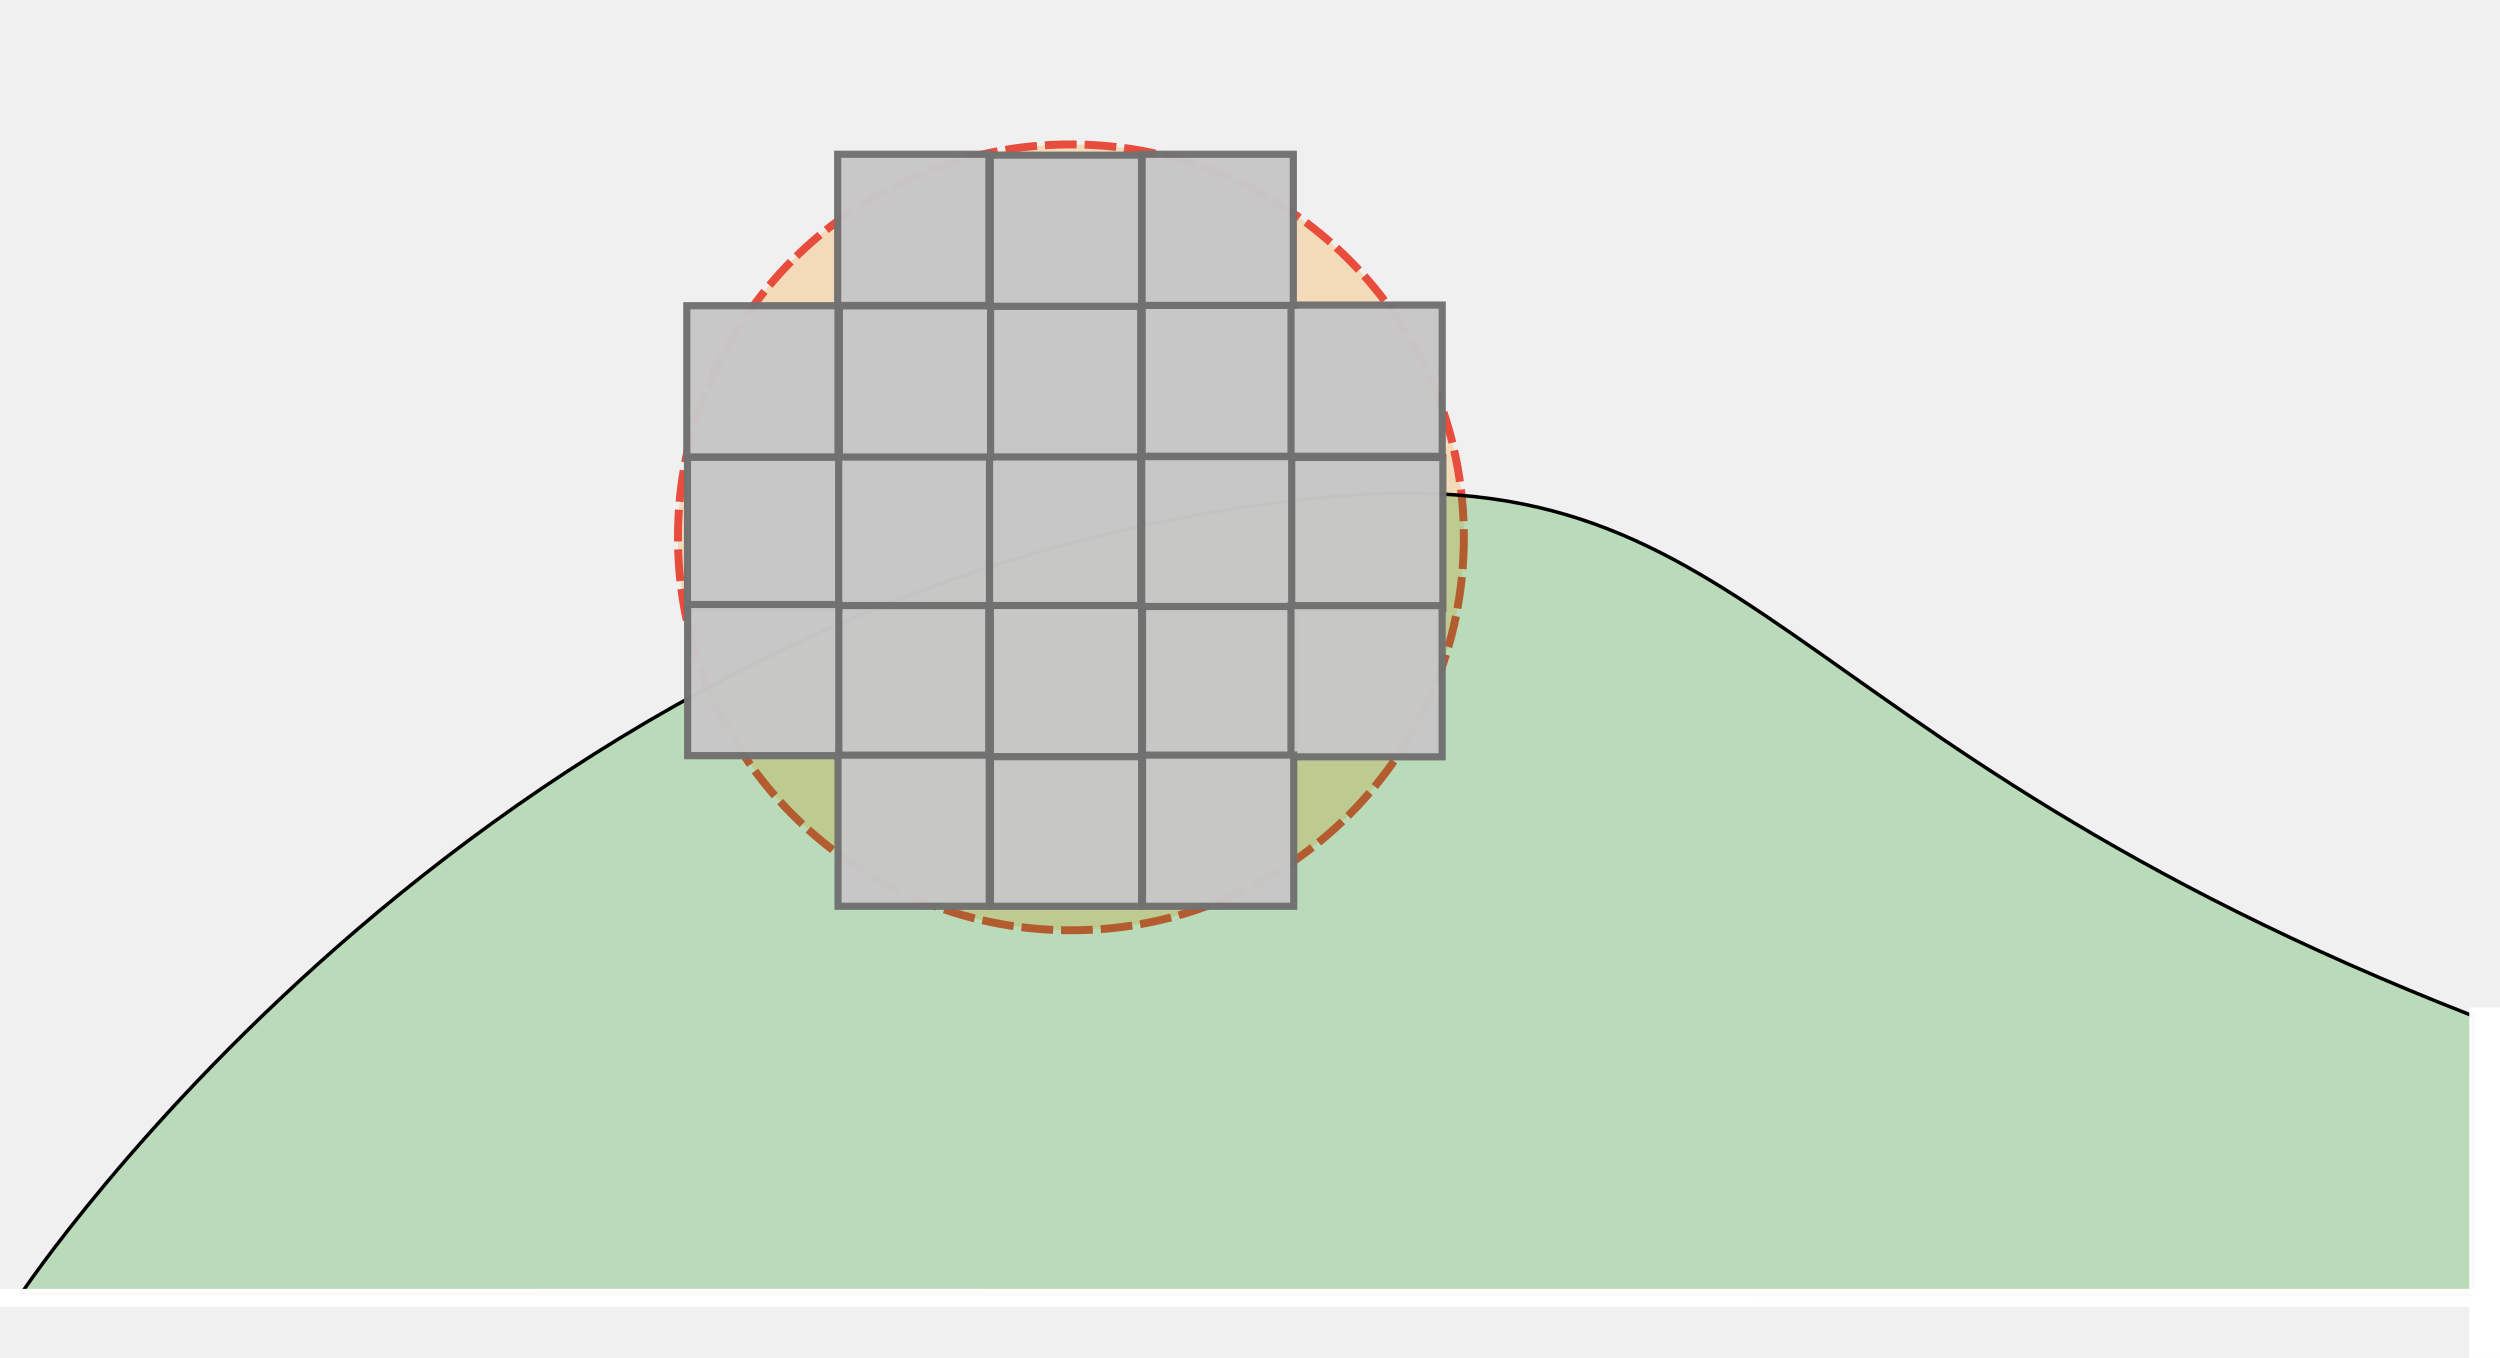
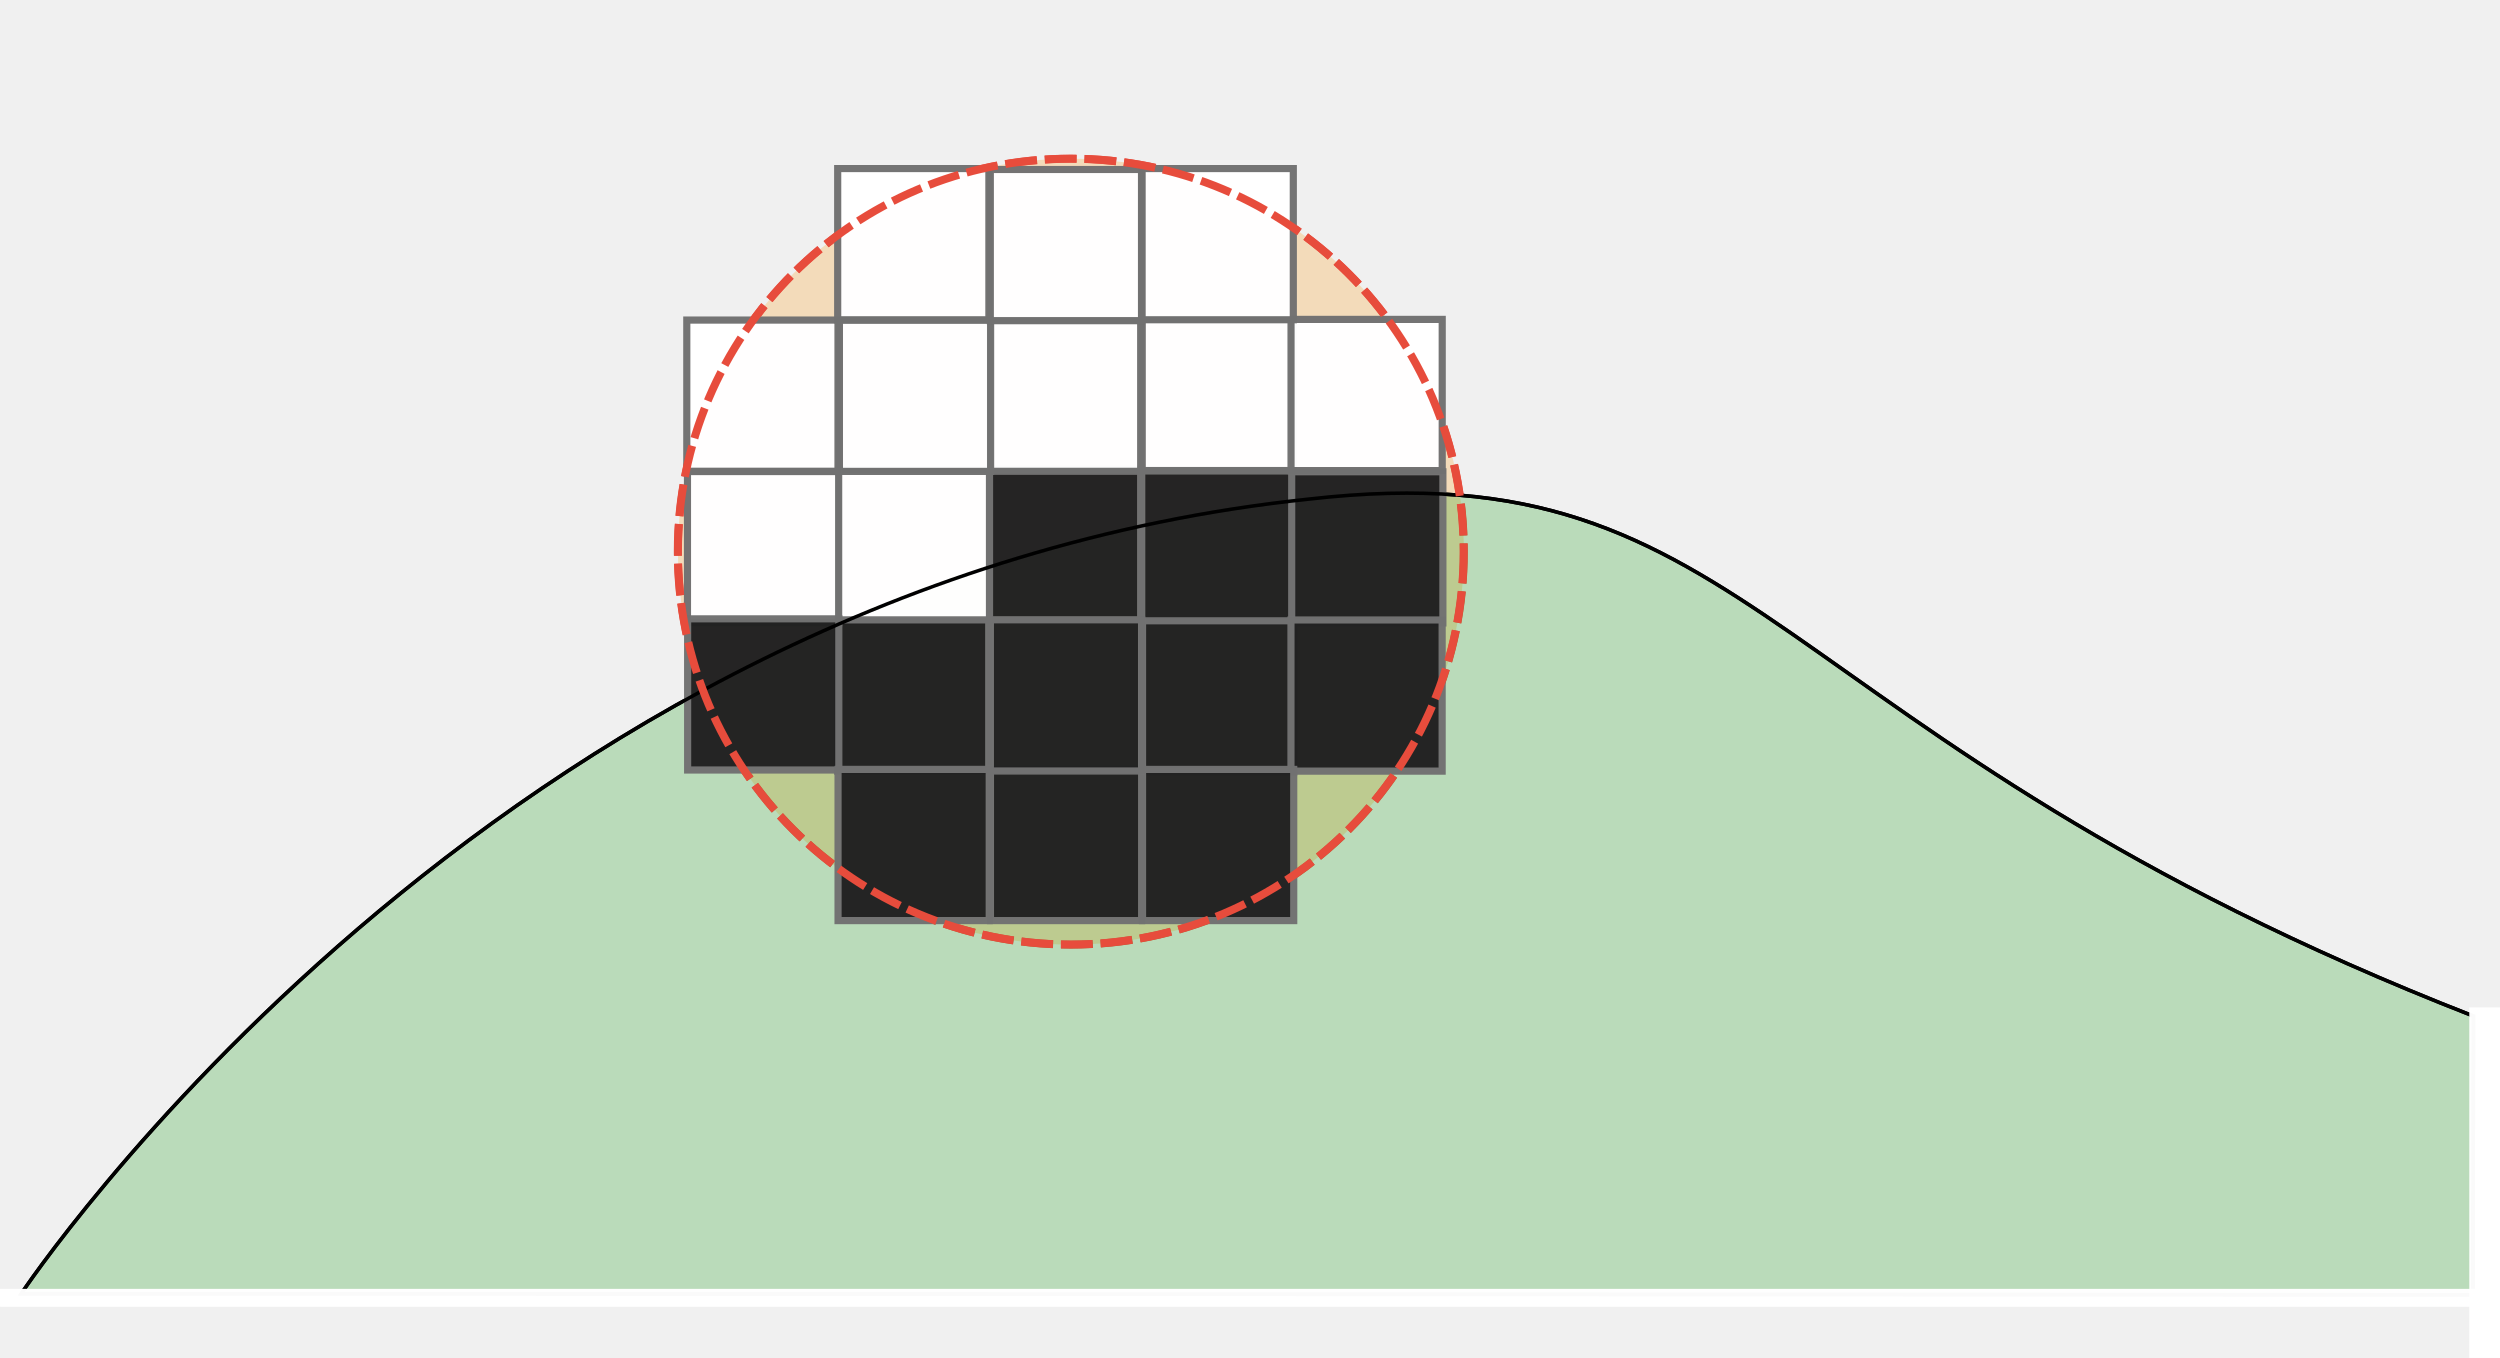
<svg xmlns="http://www.w3.org/2000/svg" width="98.475mm" height="53.49mm" viewBox="0 0 348.929 189.533" id="svg3518" version="1.1">
  <defs id="defs3520" />
  <g id="layer1" transform="translate(-201.0136,-430.9435)">
-     <circle r="54.843" cy="505.943" cx="350.483" id="path2991-8-9" style="fill:#ff9700;fill-opacity:0.224;stroke:#e74c3c;stroke-width:1.108;stroke-miterlimit:4;stroke-dasharray:4.432, 1.108;stroke-dashoffset:0;stroke-opacity:1" />
+     <circle r="54.843" cy="507.943" cx="350.483" id="path2991-8-9" style="fill:#ff9700;fill-opacity:0.224;stroke:#e74c3c;stroke-width:1.108;stroke-miterlimit:4;stroke-dasharray:4.432, 1.108;stroke-dashoffset:0;stroke-opacity:1" />
    <path id="path2987" d="m 203.972,611.509 c 0,0 65.592,-98.962 179.758,-110.908 62.677,-7.162 62.922,33.293 162.51,72.16 l -0.075,38.898 z" style="fill:#009700;fill-opacity:0.224;stroke:#000000;stroke-width:0.493px;stroke-linecap:butt;stroke-linejoin:miter;stroke-opacity:1" />
-     <rect style="opacity:0.98;fill:#c7c7c7;fill-opacity:1;stroke:#717171;stroke-width:1;stroke-miterlimit:4;stroke-dasharray:none;stroke-dashoffset:0;stroke-opacity:1" id="rect4531-0-8-81-2" width="21.102" height="21.102" x="360.435" y="473.515" />
-     <rect style="opacity:0.98;fill:#c7c7c7;fill-opacity:1;stroke:#717171;stroke-width:1;stroke-miterlimit:4;stroke-dasharray:none;stroke-dashoffset:0;stroke-opacity:1" id="rect4531-0-8-81-2-7" width="21.102" height="21.102" x="339.117" y="494.425" />
-     <rect style="opacity:0.98;fill:#c7c7c7;fill-opacity:1;stroke:#717171;stroke-width:1;stroke-miterlimit:4;stroke-dasharray:none;stroke-dashoffset:0;stroke-opacity:1" id="rect4531-0-8-81-0-1" width="21.102" height="21.102" x="360.366" y="494.678" />
-     <rect style="opacity:0.98;fill:#c7c7c7;fill-opacity:1;stroke:#717171;stroke-width:1;stroke-miterlimit:4;stroke-dasharray:none;stroke-dashoffset:0;stroke-opacity:1" id="rect4531-0-8-81-2-9" width="21.102" height="21.102" x="360.48" y="515.59" />
-     <rect style="opacity:0.98;fill:#c7c7c7;fill-opacity:1;stroke:#717171;stroke-width:1;stroke-miterlimit:4;stroke-dasharray:none;stroke-dashoffset:0;stroke-opacity:1" id="rect4531-0-8-8-1" width="21.102" height="21.102" x="339.253" y="536.332" />
-     <rect style="opacity:0.98;fill:#c7c7c7;fill-opacity:1;stroke:#717171;stroke-width:1;stroke-miterlimit:4;stroke-dasharray:none;stroke-dashoffset:0;stroke-opacity:1" id="rect4531-0-8-81-0-1-5-7" width="21.102" height="21.102" x="494.791" y="-402.4" transform="matrix(0,1,-1,0,0,0)" />
-     <rect style="opacity:0.98;fill:#c7c7c7;fill-opacity:1;stroke:#717171;stroke-width:1;stroke-miterlimit:4;stroke-dasharray:none;stroke-dashoffset:0;stroke-opacity:1" id="rect4531-0-8-81-0-1-6-0" width="21.102" height="21.102" x="473.522" y="-402.306" transform="matrix(0,1,-1,0,0,0)" />
-     <rect style="opacity:0.98;fill:#c7c7c7;fill-opacity:1;stroke:#717171;stroke-width:1;stroke-miterlimit:4;stroke-dasharray:none;stroke-dashoffset:0;stroke-opacity:1" id="rect4531-0-8-81-0-1-5-7-0" width="21.102" height="21.102" x="515.472" y="-402.297" transform="matrix(0,1,-1,0,0,0)" />
-     <rect style="opacity:0.98;fill:#c7c7c7;fill-opacity:1;stroke:#717171;stroke-width:1;stroke-miterlimit:4;stroke-dasharray:none;stroke-dashoffset:0;stroke-opacity:1" id="rect4531-0-8-81-2-4" width="21.102" height="21.102" x="360.48" y="536.332" />
+     <rect style="opacity:0.98;fill:#ffffff;fill-opacity:1;stroke:#717171;stroke-width:1;stroke-miterlimit:4;stroke-dasharray:none;stroke-dashoffset:0;stroke-opacity:1" id="rect4531-0-8-81-2" width="21.102" height="21.102" x="360.435" y="475.515" />
+     <rect style="opacity:0.98;fill:#212121;fill-opacity:1;stroke:#717171;stroke-width:1;stroke-miterlimit:4;stroke-dasharray:none;stroke-dashoffset:0;stroke-opacity:1" id="rect4531-0-8-81-2-7" width="21.102" height="21.102" x="339.117" y="496.425" />
+     <rect style="opacity:0.98;fill:#212121;fill-opacity:1;stroke:#717171;stroke-width:1;stroke-miterlimit:4;stroke-dasharray:none;stroke-dashoffset:0;stroke-opacity:1" id="rect4531-0-8-81-0-1" width="21.102" height="21.102" x="360.366" y="496.678" />
+     <rect style="opacity:0.98;fill:#212121;fill-opacity:1;stroke:#717171;stroke-width:1;stroke-miterlimit:4;stroke-dasharray:none;stroke-dashoffset:0;stroke-opacity:1" id="rect4531-0-8-81-2-9" width="21.102" height="21.102" x="360.48" y="517.59" />
+     <rect style="opacity:0.98;fill:#212121;fill-opacity:1;stroke:#717171;stroke-width:1;stroke-miterlimit:4;stroke-dasharray:none;stroke-dashoffset:0;stroke-opacity:1" id="rect4531-0-8-8-1" width="21.102" height="21.102" x="339.253" y="538.332" />
+     <rect style="opacity:0.98;fill:#212121;fill-opacity:1;stroke:#717171;stroke-width:1;stroke-miterlimit:4;stroke-dasharray:none;stroke-dashoffset:0;stroke-opacity:1" id="rect4531-0-8-81-0-1-5-7" width="21.102" height="21.102" x="496.791" y="-402.4" transform="matrix(0,1,-1,0,0,0)" />
+     <rect style="opacity:0.98;fill:#ffffff;fill-opacity:1;stroke:#717171;stroke-width:1;stroke-miterlimit:4;stroke-dasharray:none;stroke-dashoffset:0;stroke-opacity:1" id="rect4531-0-8-81-0-1-6-0" width="21.102" height="21.102" x="475.522" y="-402.306" transform="matrix(0,1,-1,0,0,0)" />
+     <rect style="opacity:0.98;fill:#212121;fill-opacity:1;stroke:#717171;stroke-width:1;stroke-miterlimit:4;stroke-dasharray:none;stroke-dashoffset:0;stroke-opacity:1" id="rect4531-0-8-81-0-1-5-7-0" width="21.102" height="21.102" x="517.472" y="-402.297" transform="matrix(0,1,-1,0,0,0)" />
+     <rect style="opacity:0.98;fill:#212121;fill-opacity:1;stroke:#717171;stroke-width:1;stroke-miterlimit:4;stroke-dasharray:none;stroke-dashoffset:0;stroke-opacity:1" id="rect4531-0-8-81-2-4" width="21.102" height="21.102" x="360.48" y="538.332" />
+     <rect style="opacity:0.98;fill:#ffffff;fill-opacity:1;stroke:#717171;stroke-width:1;stroke-miterlimit:4;stroke-dasharray:none;stroke-dashoffset:0;stroke-opacity:1" id="rect4531-0-8-81-0-1-6-0-5" width="21.102" height="21.102" x="475.623" y="-360.219" transform="matrix(0,1,-1,0,0,0)" />
+     <rect style="opacity:0.98;fill:#212121;fill-opacity:1;stroke:#717171;stroke-width:1;stroke-miterlimit:4;stroke-dasharray:none;stroke-dashoffset:0;stroke-opacity:1" id="rect4531-0-8-81-0-1-6-0-9" width="21.102" height="21.102" x="517.452" y="-360.345" transform="matrix(0,1,-1,0,0,0)" />
+     <rect style="opacity:0.98;fill:#ffffff;fill-opacity:1;stroke:#717171;stroke-width:1;stroke-miterlimit:4;stroke-dasharray:none;stroke-dashoffset:0;stroke-opacity:1" id="rect4531-0-8-81-0-1-5-7-6" width="21.102" height="21.102" x="496.527" y="-339.116" transform="matrix(0,1,-1,0,0,0)" />
+     <rect style="opacity:0.98;fill:#ffffff;fill-opacity:1;stroke:#717171;stroke-width:1;stroke-miterlimit:4;stroke-dasharray:none;stroke-dashoffset:0;stroke-opacity:1" id="rect4531-0-8-81-0-1-6-0-8" width="21.102" height="21.102" x="475.637" y="-339.275" transform="matrix(0,1,-1,0,0,0)" />
+     <rect style="opacity:0.98;fill:#212121;fill-opacity:1;stroke:#717171;stroke-width:1;stroke-miterlimit:4;stroke-dasharray:none;stroke-dashoffset:0;stroke-opacity:1" id="rect4531-0-8-81-0-1-5-7-0-3" width="21.102" height="21.102" x="517.461" y="-339.013" transform="matrix(0,1,-1,0,0,0)" />
+     <rect style="opacity:0.98;fill:#ffffff;fill-opacity:1;stroke:#717171;stroke-width:1;stroke-miterlimit:4;stroke-dasharray:none;stroke-dashoffset:0;stroke-opacity:1" id="rect4531-0-8-81-0-1-5-7-4" width="21.102" height="21.102" x="496.758" y="-318.067" transform="matrix(0,1,-1,0,0,0)" />
+     <rect style="opacity:0.98;fill:#ffffff;fill-opacity:1;stroke:#717171;stroke-width:1;stroke-miterlimit:4;stroke-dasharray:none;stroke-dashoffset:0;stroke-opacity:1" id="rect4531-0-8-81-0-1-6-0-7" width="21.102" height="21.102" x="475.615" y="-317.972" transform="matrix(0,1,-1,0,0,0)" />
+     <rect style="opacity:0.98;fill:#212121;fill-opacity:1;stroke:#717171;stroke-width:1;stroke-miterlimit:4;stroke-dasharray:none;stroke-dashoffset:0;stroke-opacity:1" id="rect4531-0-8-81-0-1-5-7-0-2" width="21.102" height="21.102" x="517.313" y="-318.089" transform="matrix(0,1,-1,0,0,0)" />
+     <rect style="opacity:0.98;fill:#ffffff;fill-opacity:1;stroke:#717171;stroke-width:1;stroke-miterlimit:4;stroke-dasharray:none;stroke-dashoffset:0;stroke-opacity:1" id="rect4531-0-8-81-0-1-5-7-4-4" width="21.102" height="21.102" x="454.599" y="-360.336" transform="matrix(0,1,-1,0,0,0)" />
+     <rect style="opacity:0.98;fill:#ffffff;fill-opacity:1;stroke:#717171;stroke-width:1;stroke-miterlimit:4;stroke-dasharray:none;stroke-dashoffset:0;stroke-opacity:1" id="rect4531-0-8-81-0-1-6-0-7-2" width="21.102" height="21.102" x="454.473" y="-381.522" transform="matrix(0,1,-1,0,0,0)" />
+     <rect style="opacity:0.98;fill:#ffffff;fill-opacity:1;stroke:#717171;stroke-width:1;stroke-miterlimit:4;stroke-dasharray:none;stroke-dashoffset:0;stroke-opacity:1" id="rect4531-0-8-81-0-1-5-7-0-2-7" width="21.102" height="21.102" x="454.473" y="-339.034" transform="matrix(0,1,-1,0,0,0)" />
+     <rect style="opacity:0.98;fill:#212121;fill-opacity:1;stroke:#717171;stroke-width:1;stroke-miterlimit:4;stroke-dasharray:none;stroke-dashoffset:0;stroke-opacity:1" id="rect4531-0-8-81-0-1-5-7-4-4-1" width="21.102" height="21.102" x="538.332" y="-339.082" transform="matrix(0,1,-1,0,0,0)" />
+     <path id="path2987-7" d="m 203.974,611.508 c 0,0 65.592,-98.962 179.758,-110.908 62.677,-7.162 62.922,33.293 162.51,72.16 l -0.075,38.898 z" style="fill:none;fill-opacity:0.224;stroke:#000000;stroke-width:0.493px;stroke-linecap:butt;stroke-linejoin:miter;stroke-opacity:1" />
    <rect style="opacity:0.98;fill:#ffffff;fill-opacity:1;stroke:none;stroke-width:1;stroke-miterlimit:4;stroke-dasharray:none;stroke-dashoffset:0;stroke-opacity:1" id="rect4760" width="347.143" height="2.5" x="201.014" y="610.834" />
    <rect style="opacity:0.98;fill:#ffffff;fill-opacity:1;stroke:none;stroke-width:1;stroke-miterlimit:4;stroke-dasharray:none;stroke-dashoffset:0;stroke-opacity:1" id="rect4762" width="4.286" height="48.929" x="545.656" y="571.548" />
-     <rect style="opacity:0.98;fill:#c7c7c7;fill-opacity:1;stroke:#717171;stroke-width:1;stroke-miterlimit:4;stroke-dasharray:none;stroke-dashoffset:0;stroke-opacity:1" id="rect4531-0-8-81-0-1-6-0-5" width="21.102" height="21.102" x="473.623" y="-360.219" transform="matrix(0,1,-1,0,0,0)" />
-     <rect style="opacity:0.98;fill:#c7c7c7;fill-opacity:1;stroke:#717171;stroke-width:1;stroke-miterlimit:4;stroke-dasharray:none;stroke-dashoffset:0;stroke-opacity:1" id="rect4531-0-8-81-0-1-6-0-9" width="21.102" height="21.102" x="515.452" y="-360.345" transform="matrix(0,1,-1,0,0,0)" />
-     <rect style="opacity:0.98;fill:#c7c7c7;fill-opacity:1;stroke:#717171;stroke-width:1;stroke-miterlimit:4;stroke-dasharray:none;stroke-dashoffset:0;stroke-opacity:1" id="rect4531-0-8-81-0-1-5-7-6" width="21.102" height="21.102" x="494.527" y="-339.116" transform="matrix(0,1,-1,0,0,0)" />
-     <rect style="opacity:0.98;fill:#c7c7c7;fill-opacity:1;stroke:#717171;stroke-width:1;stroke-miterlimit:4;stroke-dasharray:none;stroke-dashoffset:0;stroke-opacity:1" id="rect4531-0-8-81-0-1-6-0-8" width="21.102" height="21.102" x="473.637" y="-339.275" transform="matrix(0,1,-1,0,0,0)" />
-     <rect style="opacity:0.98;fill:#c7c7c7;fill-opacity:1;stroke:#717171;stroke-width:1;stroke-miterlimit:4;stroke-dasharray:none;stroke-dashoffset:0;stroke-opacity:1" id="rect4531-0-8-81-0-1-5-7-0-3" width="21.102" height="21.102" x="515.461" y="-339.013" transform="matrix(0,1,-1,0,0,0)" />
-     <rect style="opacity:0.98;fill:#c7c7c7;fill-opacity:1;stroke:#717171;stroke-width:1;stroke-miterlimit:4;stroke-dasharray:none;stroke-dashoffset:0;stroke-opacity:1" id="rect4531-0-8-81-0-1-5-7-4" width="21.102" height="21.102" x="494.758" y="-318.067" transform="matrix(0,1,-1,0,0,0)" />
-     <rect style="opacity:0.98;fill:#c7c7c7;fill-opacity:1;stroke:#717171;stroke-width:1;stroke-miterlimit:4;stroke-dasharray:none;stroke-dashoffset:0;stroke-opacity:1" id="rect4531-0-8-81-0-1-6-0-7" width="21.102" height="21.102" x="473.615" y="-317.972" transform="matrix(0,1,-1,0,0,0)" />
-     <rect style="opacity:0.98;fill:#c7c7c7;fill-opacity:1;stroke:#717171;stroke-width:1;stroke-miterlimit:4;stroke-dasharray:none;stroke-dashoffset:0;stroke-opacity:1" id="rect4531-0-8-81-0-1-5-7-0-2" width="21.102" height="21.102" x="515.313" y="-318.089" transform="matrix(0,1,-1,0,0,0)" />
-     <rect style="opacity:0.98;fill:#c7c7c7;fill-opacity:1;stroke:#717171;stroke-width:1;stroke-miterlimit:4;stroke-dasharray:none;stroke-dashoffset:0;stroke-opacity:1" id="rect4531-0-8-81-0-1-5-7-4-4" width="21.102" height="21.102" x="452.599" y="-360.336" transform="matrix(0,1,-1,0,0,0)" />
-     <rect style="opacity:0.98;fill:#c7c7c7;fill-opacity:1;stroke:#717171;stroke-width:1;stroke-miterlimit:4;stroke-dasharray:none;stroke-dashoffset:0;stroke-opacity:1" id="rect4531-0-8-81-0-1-6-0-7-2" width="21.102" height="21.102" x="452.473" y="-381.522" transform="matrix(0,1,-1,0,0,0)" />
-     <rect style="opacity:0.98;fill:#c7c7c7;fill-opacity:1;stroke:#717171;stroke-width:1;stroke-miterlimit:4;stroke-dasharray:none;stroke-dashoffset:0;stroke-opacity:1" id="rect4531-0-8-81-0-1-5-7-0-2-7" width="21.102" height="21.102" x="452.473" y="-339.034" transform="matrix(0,1,-1,0,0,0)" />
-     <rect style="opacity:0.98;fill:#c7c7c7;fill-opacity:1;stroke:#717171;stroke-width:1;stroke-miterlimit:4;stroke-dasharray:none;stroke-dashoffset:0;stroke-opacity:1" id="rect4531-0-8-81-0-1-5-7-4-4-1" width="21.102" height="21.102" x="536.332" y="-339.082" transform="matrix(0,1,-1,0,0,0)" />
+     <circle r="54.843" cy="507.929" cx="350.456" id="path2991-8-9-4" style="fill:none;fill-opacity:0.224;stroke:#e74c3c;stroke-width:1.108;stroke-miterlimit:4;stroke-dasharray:4.432, 1.108;stroke-dashoffset:0;stroke-opacity:1" />
  </g>
</svg>
